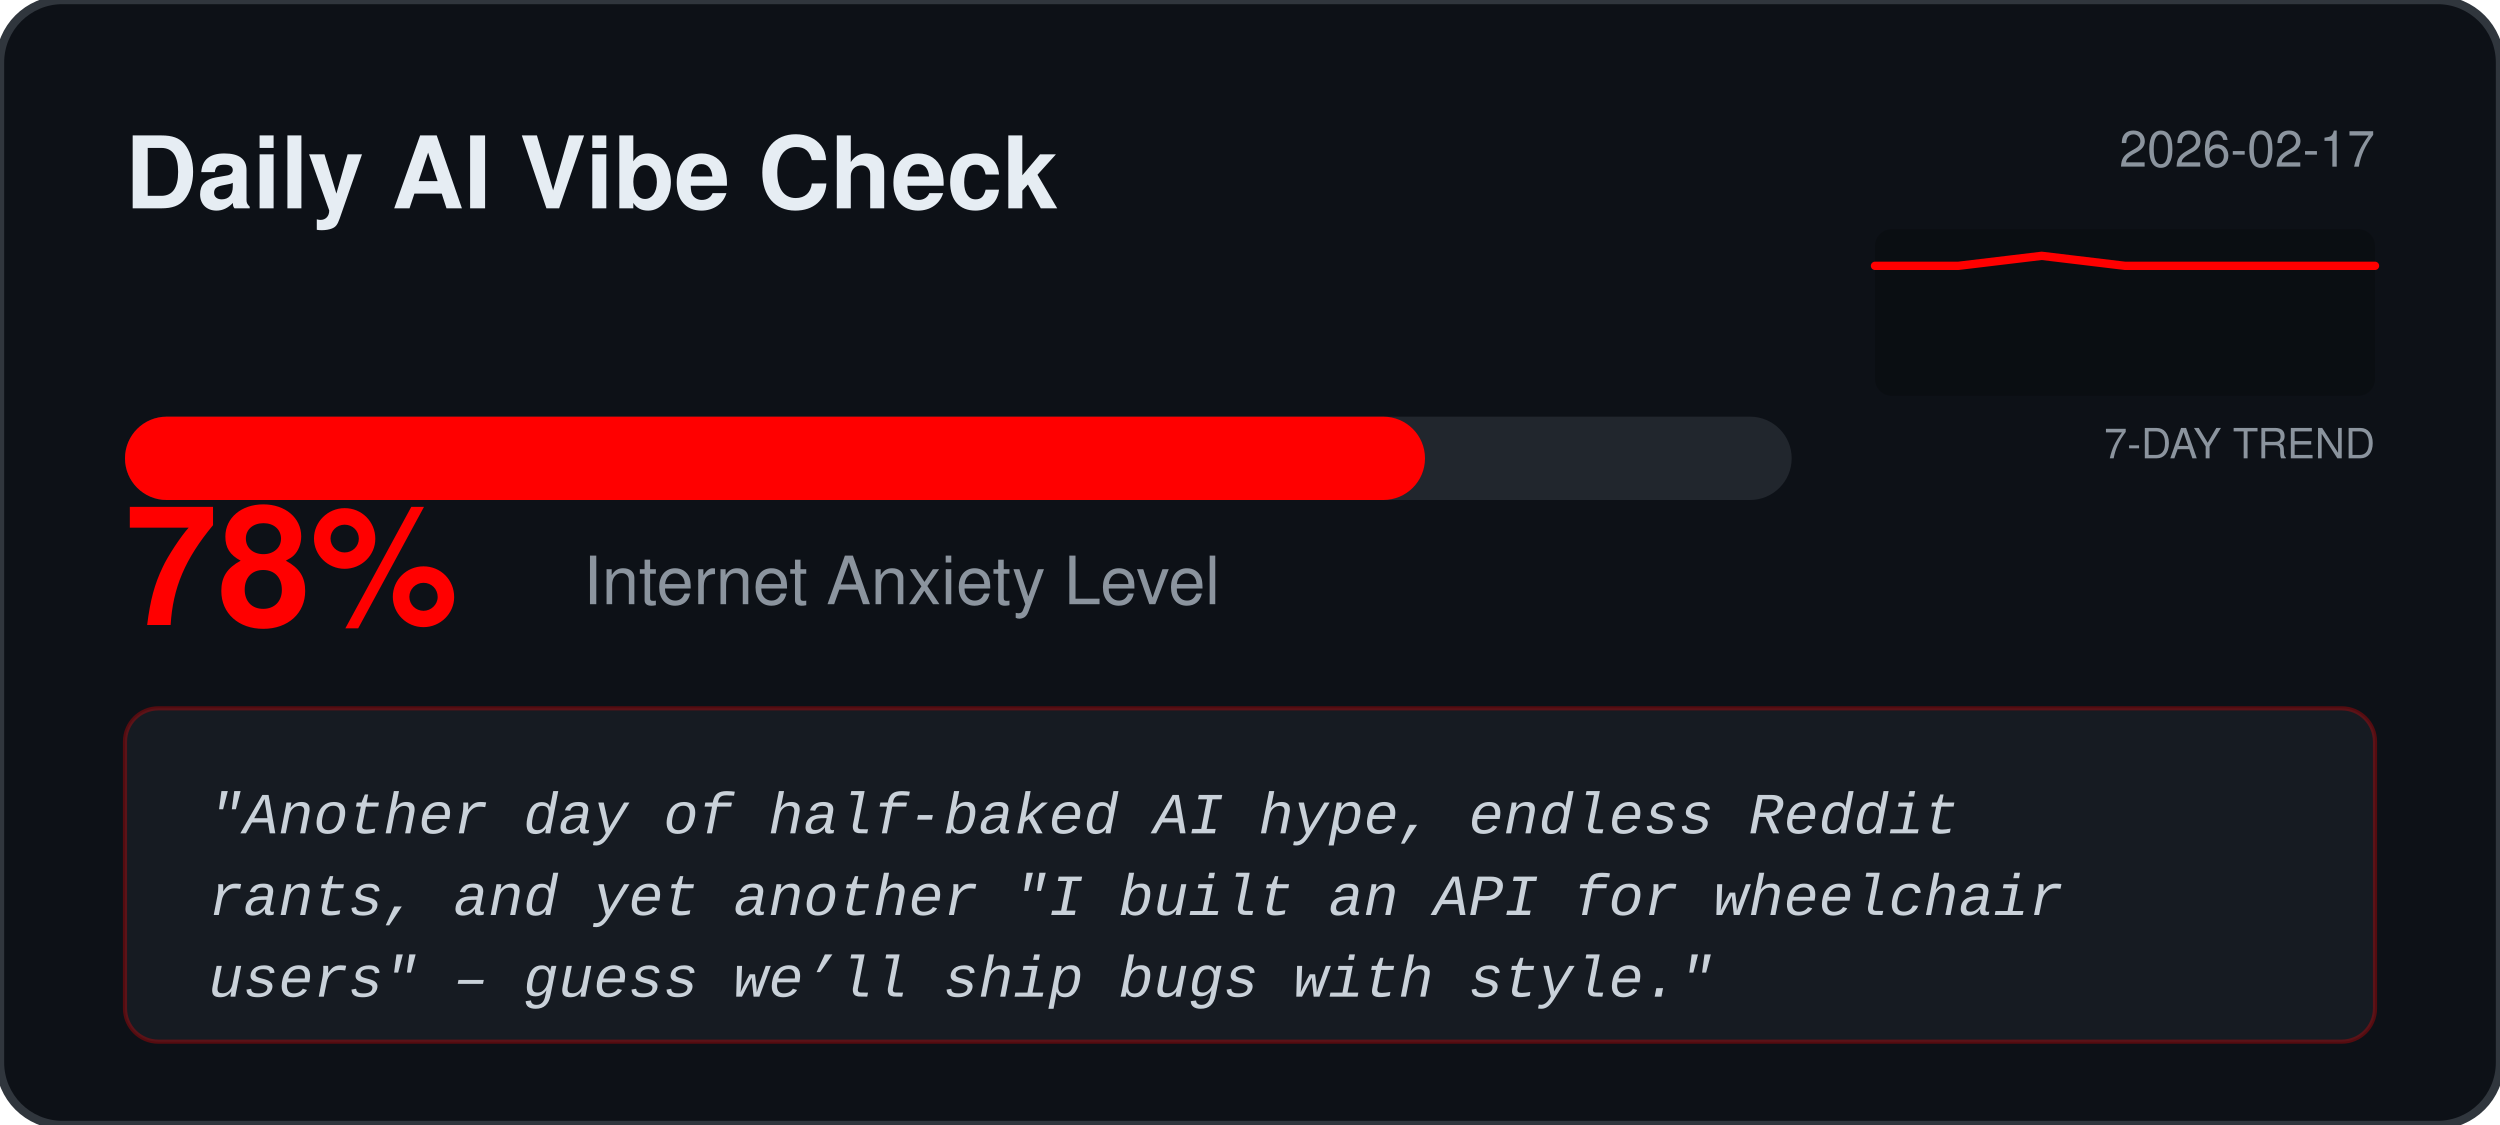
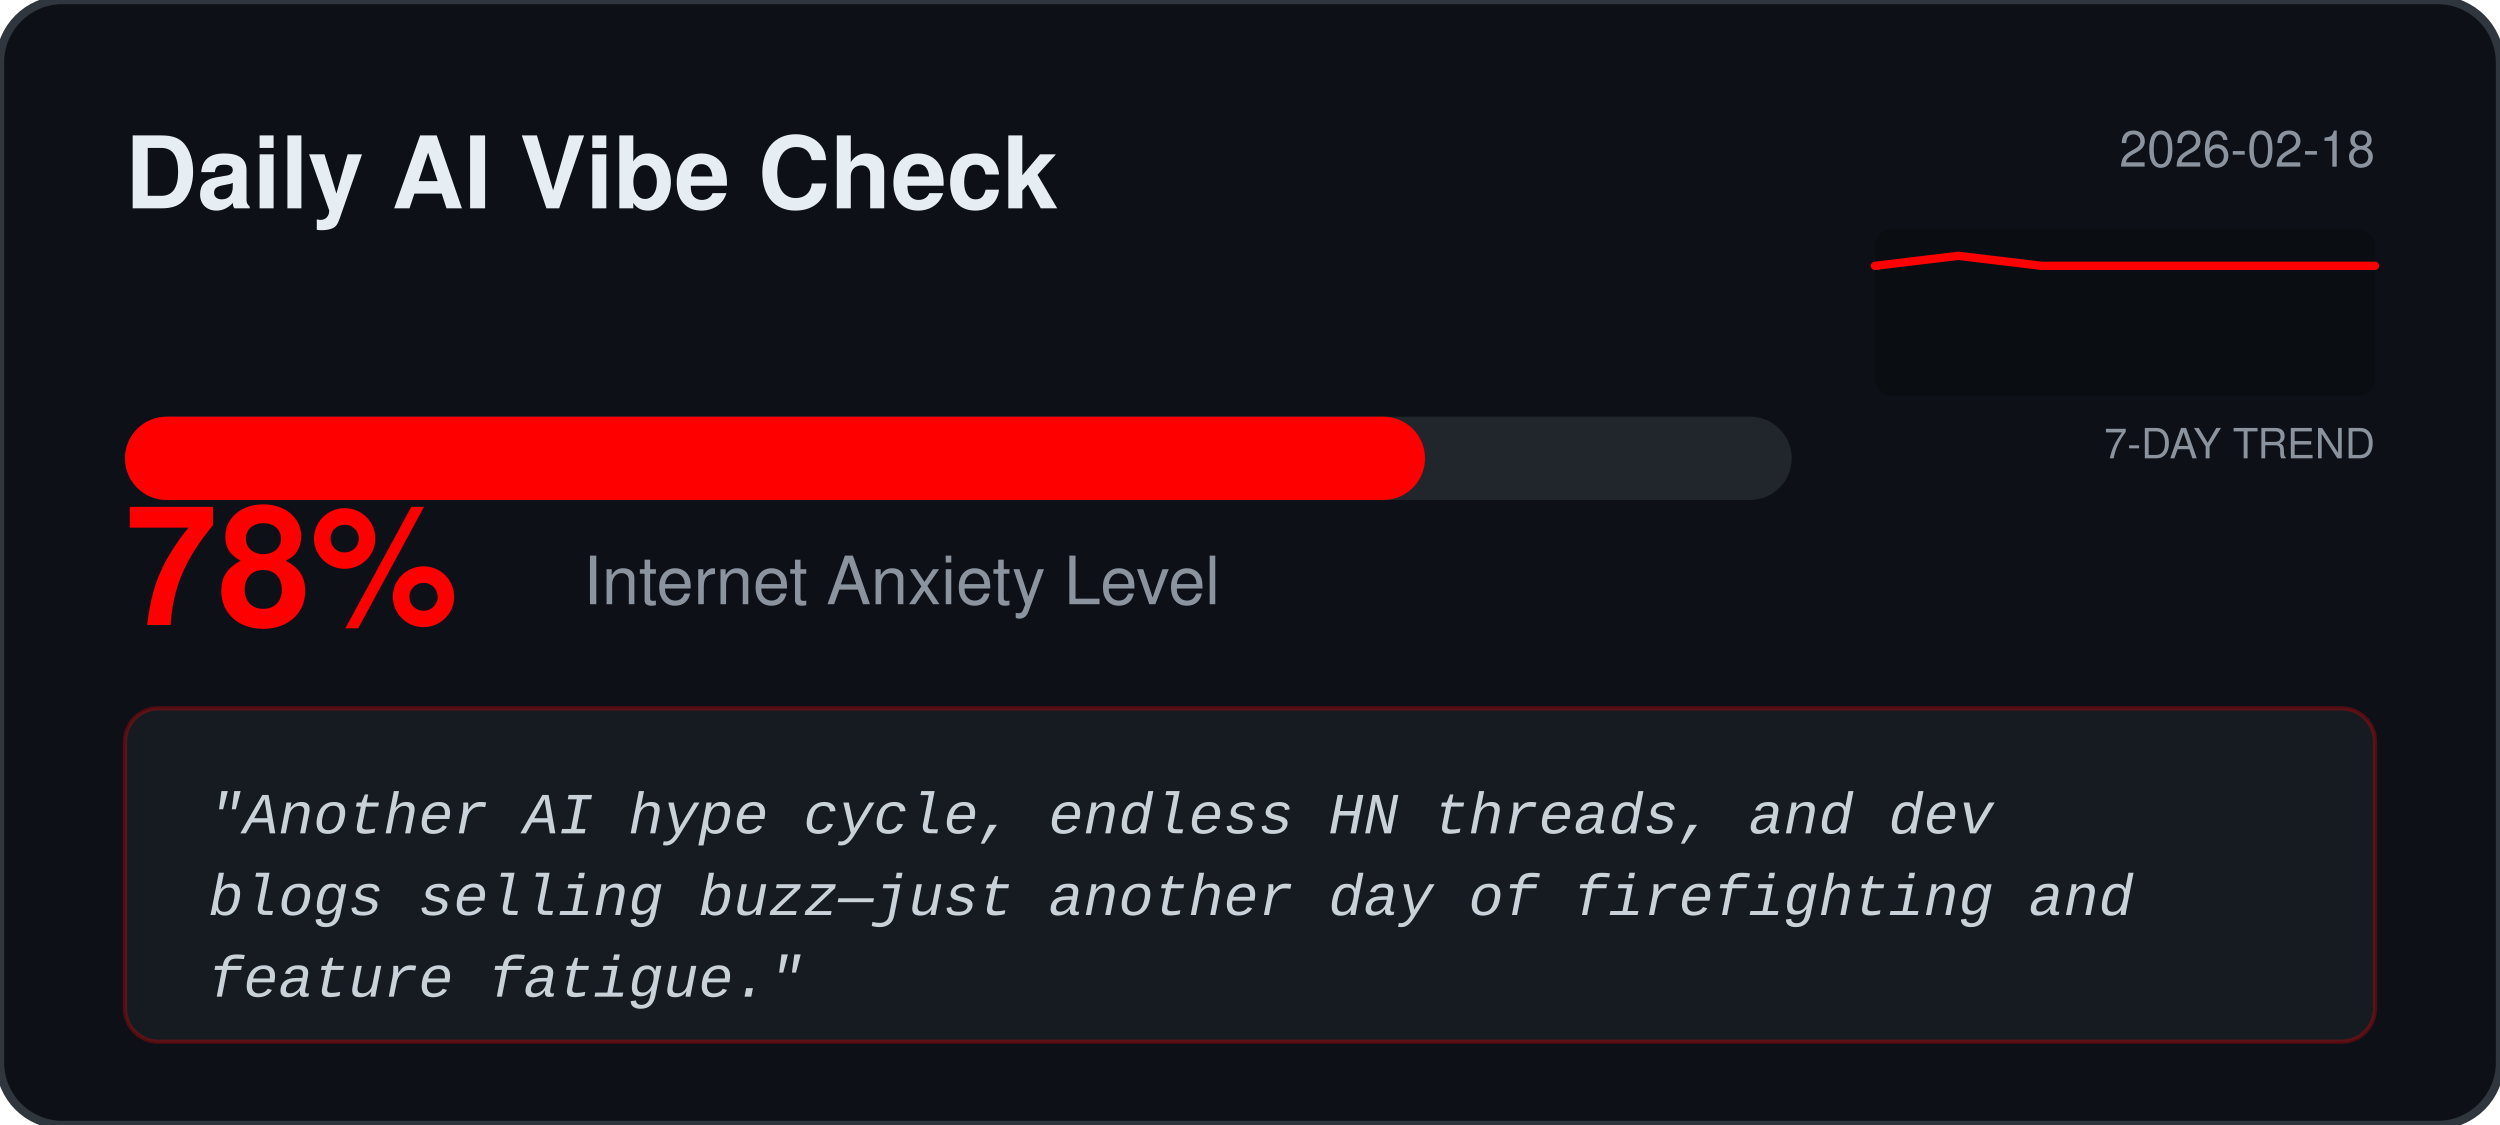
<svg xmlns="http://www.w3.org/2000/svg" width="600" height="270" viewBox="0 0 600 270" fill="none">
  <rect width="600" height="270" rx="15" fill="#0D1117" stroke="#30363D" stroke-width="2" />
  <text x="30" y="50" fill="#E6EDF3" font-family="Segoe UI, Helvetica, sans-serif" font-weight="bold" font-size="24">Daily AI Vibe Check</text>
-   <text x="570" y="40" fill="#8B949E" font-family="Segoe UI, Helvetica, sans-serif" font-size="12" text-anchor="end">2026-02-17</text>
+   <text x="570" y="40" fill="#8B949E" font-family="Segoe UI, Helvetica, sans-serif" font-size="12" text-anchor="end">2026-02-18</text>
  <rect x="450" y="55" width="120" height="40" fill="#000000" fill-opacity="0.2" rx="4" />
  <text x="570" y="110" fill="#8B949E" font-family="Segoe UI, Helvetica, sans-serif" font-size="10" text-anchor="end">7-DAY TREND</text>
-   <polyline points="450.0,63.8 470.0,63.8 490.0,61.4 510.0,63.8 530.0,63.8 550.0,63.8 570.0,63.8" fill="none" stroke="#FF0000" stroke-width="2" stroke-linecap="round" stroke-linejoin="round" />
+   <polyline points="450.0,63.8 470.0,61.4 490.0,63.8 510.0,63.8 530.0,63.8 550.0,63.8 570.0,63.8" fill="none" stroke="#FF0000" stroke-width="2" stroke-linecap="round" stroke-linejoin="round" />
  <rect x="30" y="100" width="400" height="20" rx="10" fill="#21262D" />
  <rect x="30" y="100" width="312.0" height="20" rx="10" fill="#FF0000" />
  <text x="30" y="150" fill="#FF0000" font-family="Segoe UI, Helvetica, sans-serif" font-weight="bold" font-size="40">78%</text>
  <text x="140" y="145" fill="#8B949E" font-family="Segoe UI, Helvetica, sans-serif" font-size="16">Internet Anxiety Level</text>
  <rect x="30" y="170" width="540" height="80" rx="8" fill="#161B22" stroke="#FF0000" stroke-opacity="0.3" />
  <text x="50" y="200" fill="#C9D1D9" font-family="Courier New, monospace" font-size="14" font-style="italic">
-     <tspan x="50" dy="0">"Another day of half‑baked AI hype, endless Reddit</tspan>
-     <tspan x="50" dy="1.4em">rants, and yet another "I built an API for wheelchair</tspan>
-     <tspan x="50" dy="1.4em">users" – guess we’ll ship bugs with style."</tspan>
+     <tspan x="50" dy="0">"Another AI hype cycle, endless HN threads, and dev</tspan>
+     <tspan x="50" dy="1.4em">blogs selling buzz—just another day of firefighting and</tspan>
+     <tspan x="50" dy="1.4em">feature fatigue."</tspan>
  </text>
</svg>
